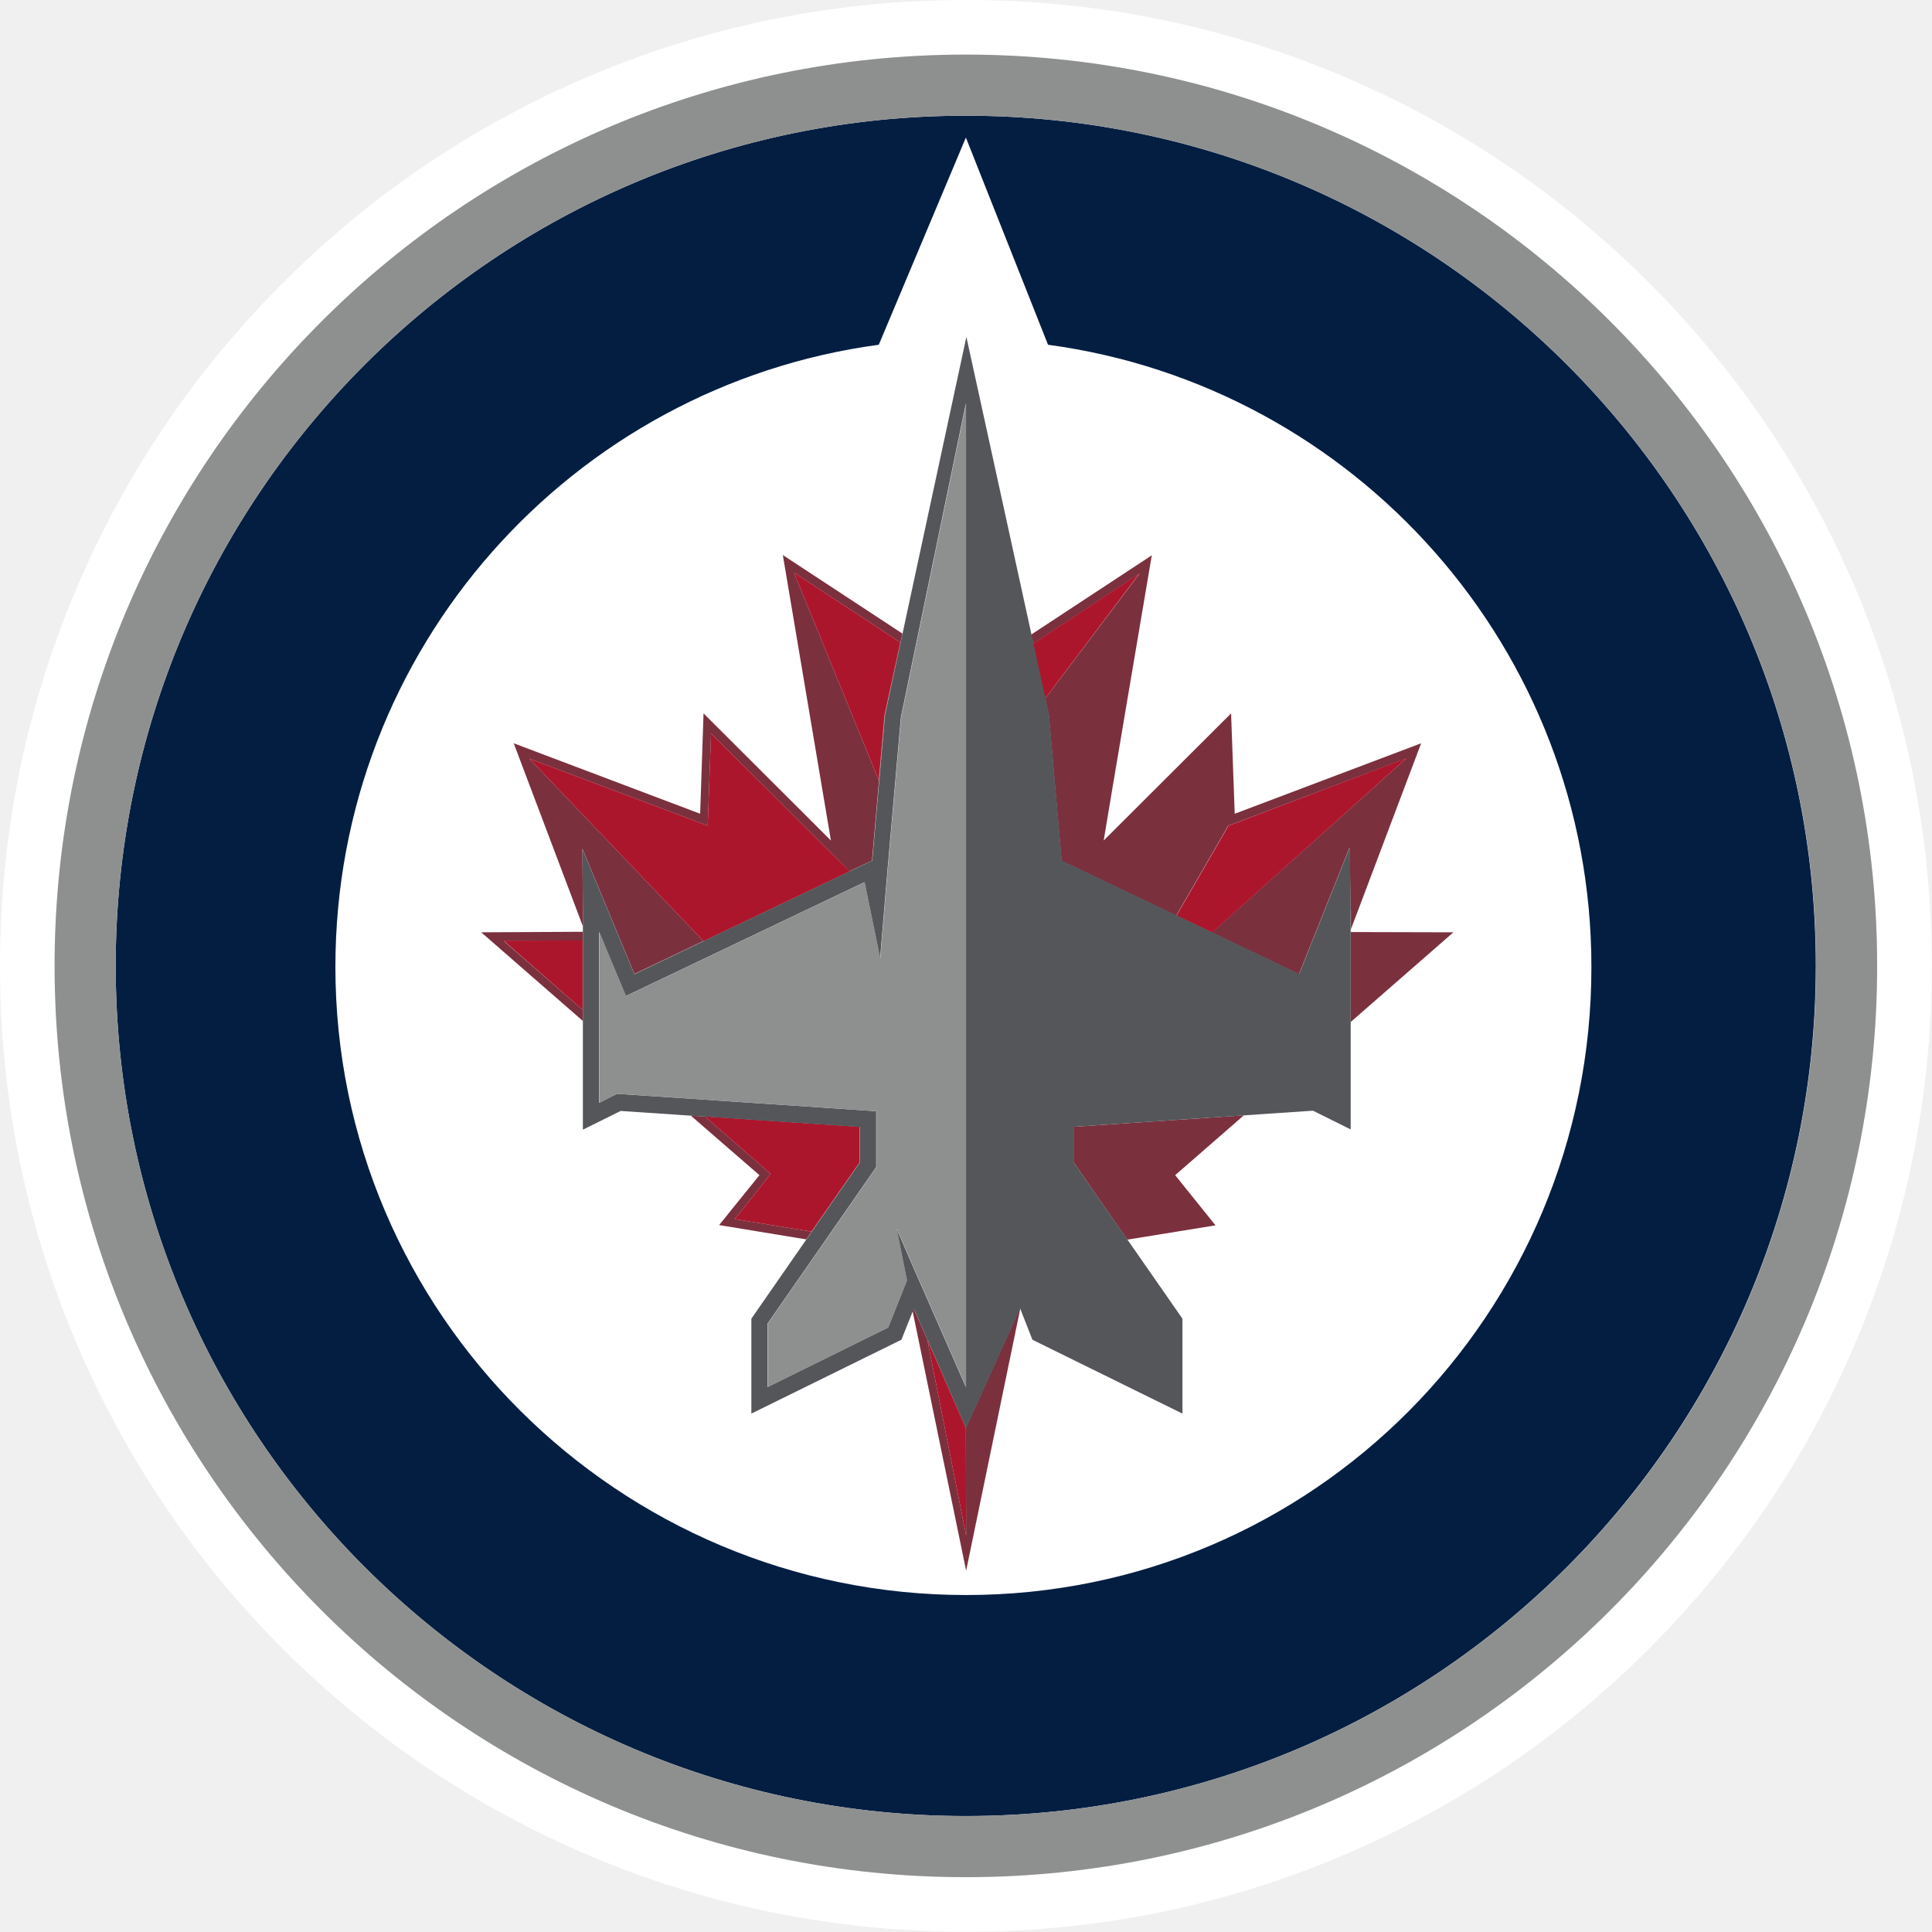
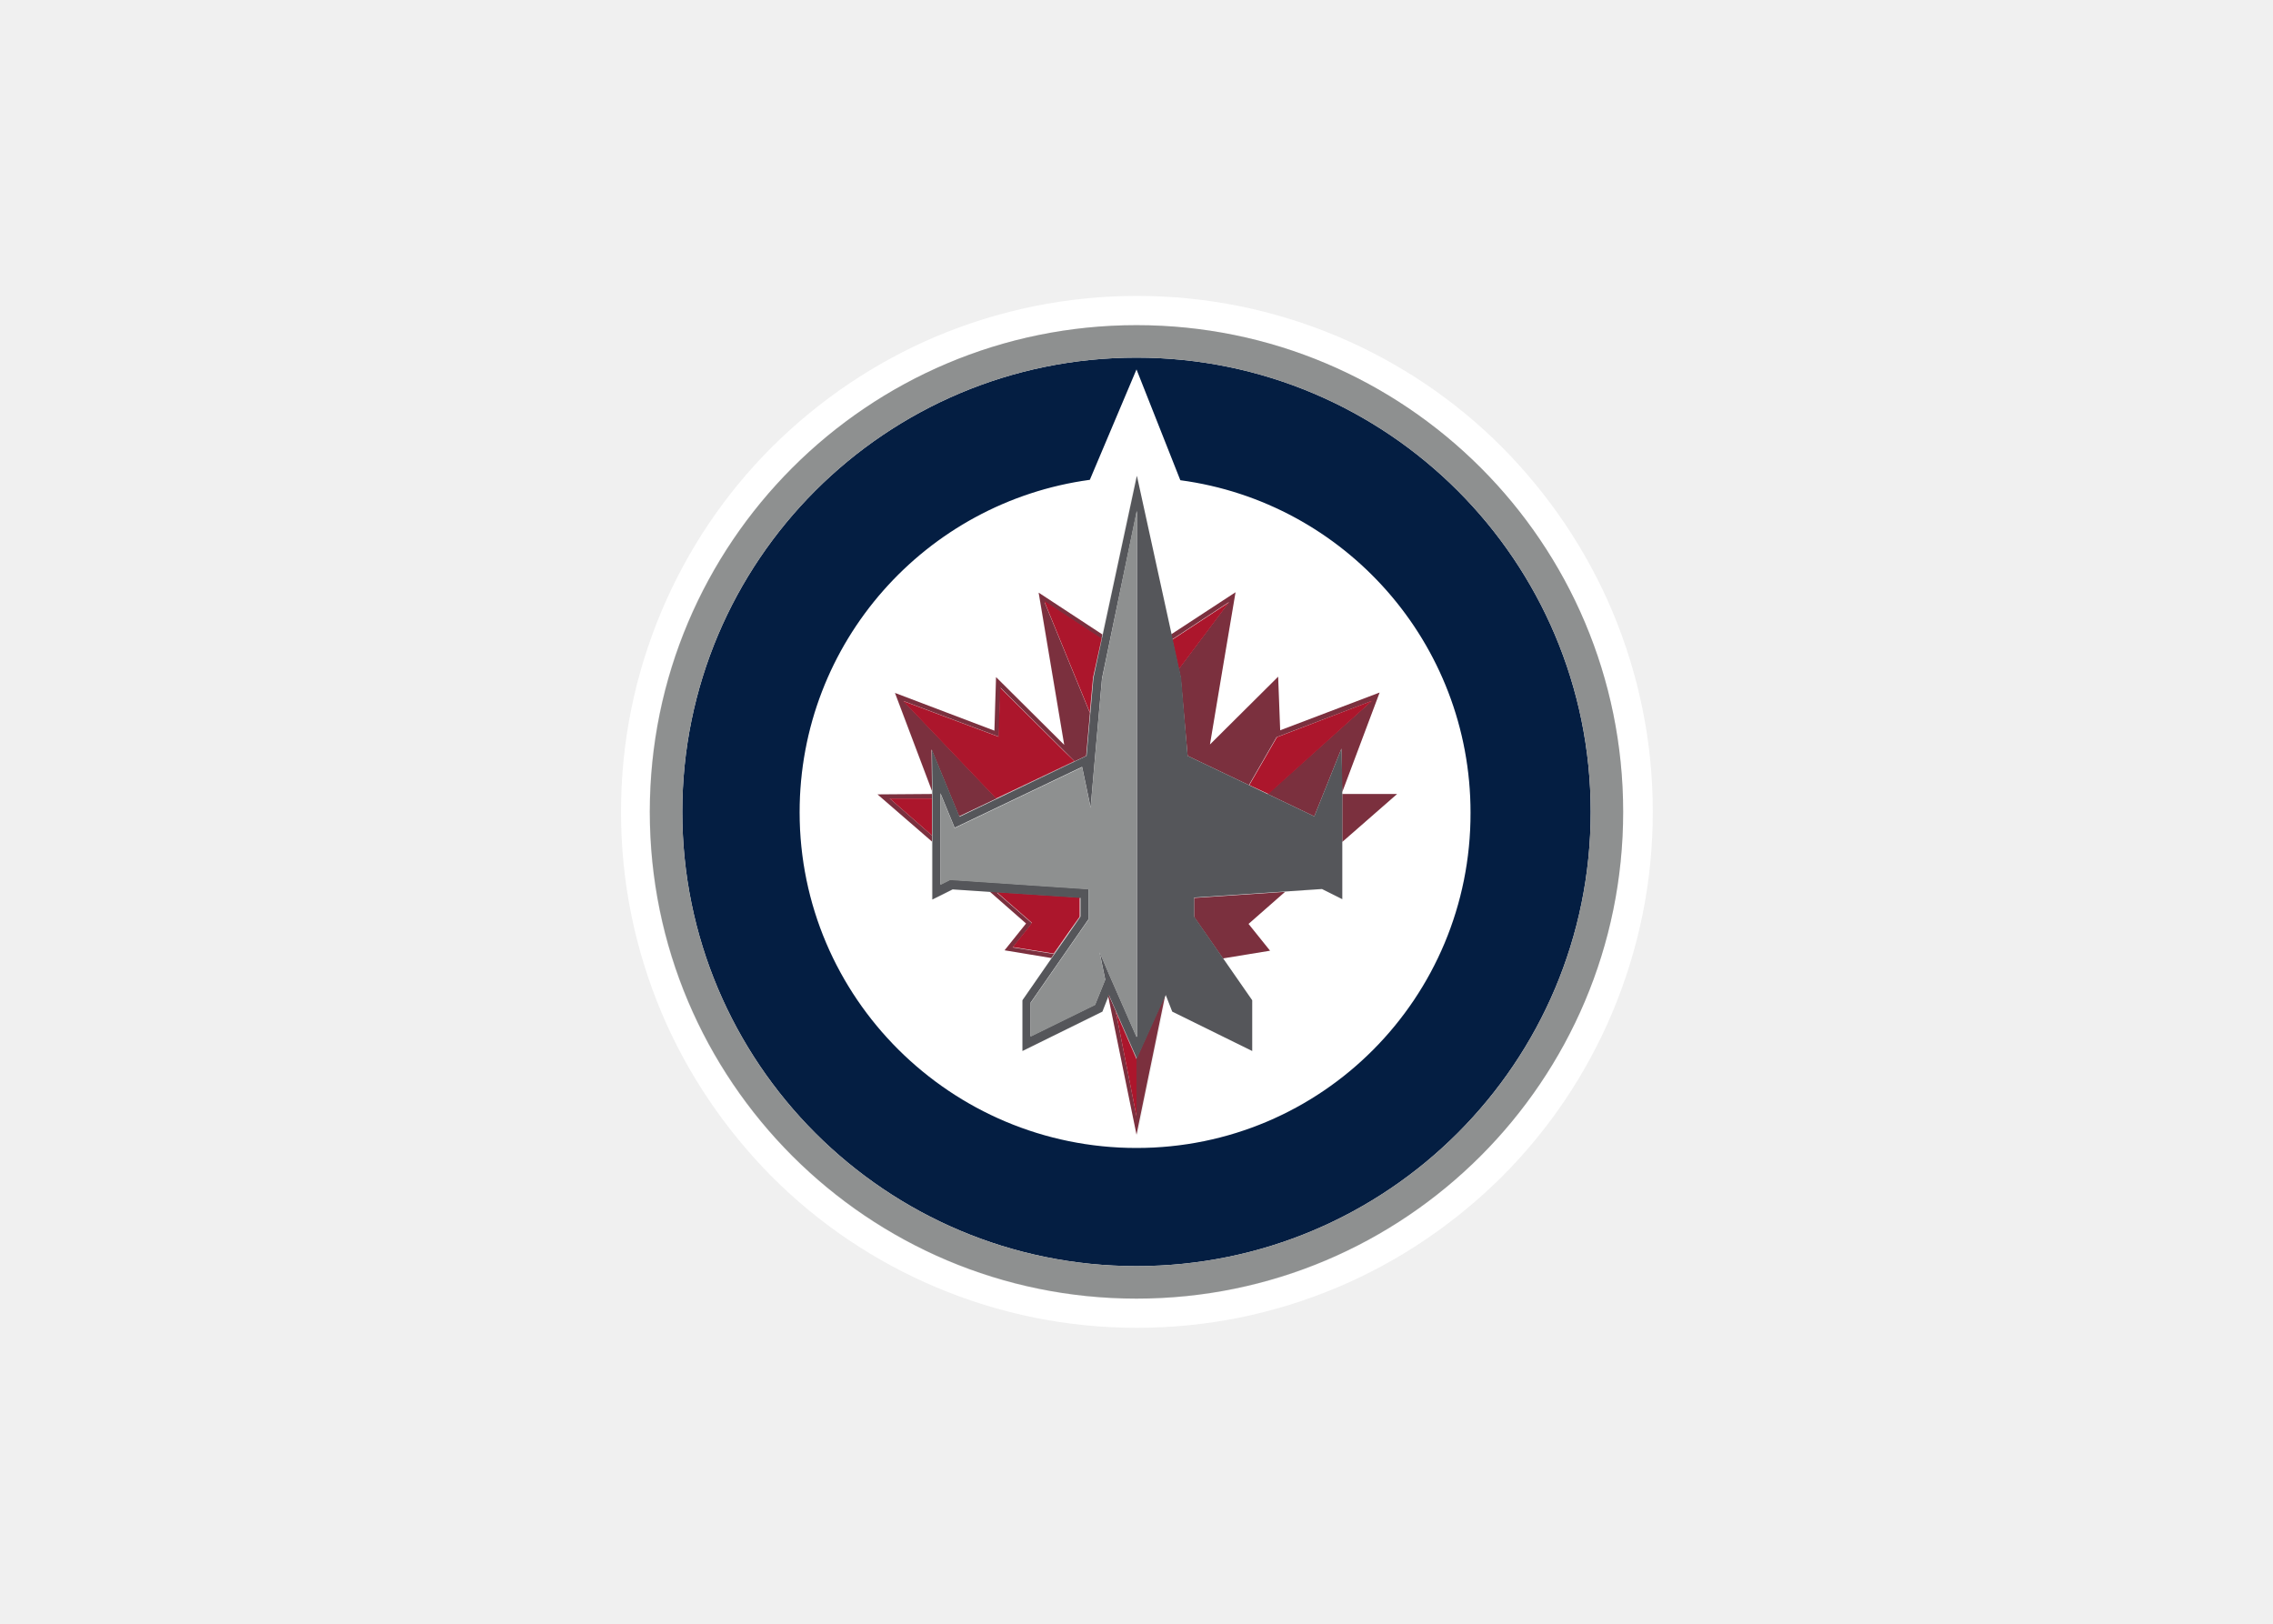
- <svg xmlns="http://www.w3.org/2000/svg" version="1.1" id="Layer_1" x="0px" y="0px" viewBox="0 0 743 743.1" style="enable-background:new 0 0 743 743.1;" xml:space="preserve">
+ <svg xmlns="http://www.w3.org/2000/svg" version="1.1" id="Layer_1" x="0px" y="0px" viewBox="0 0 560 400" style="enable-background:new 0 0 560 400;" xml:space="preserve">
  <style type="text/css">
	.st0{fill:#FFFFFF;}
	.st1{fill:#041E42;}
	.st2{fill:#7B303E;}
	.st3{fill:#AC162C;}
	.st4{fill:#55565A;}
	.st5{fill:#8E9090;}
</style>
  <g id="XMLID_1_">
-     <path class="st0" d="M713.9,226.9c-18.7-44.2-45.5-84-79.6-118.1c-34.1-34.1-73.8-60.9-118.1-79.6C470.3,9.8,421.7,0,371.5,0   c-50.1,0-98.8,9.8-144.6,29.2c-44.2,18.7-84,45.5-118.1,79.6c-34.1,34.1-60.9,73.8-79.6,118.1C9.8,272.7,0,321.4,0,371.5   c0,50.1,9.8,98.8,29.2,144.6c18.7,44.2,45.5,84,79.6,118.1c34.1,34.1,73.9,60.9,118.1,79.6c45.8,19.4,94.5,29.2,144.6,29.2   c50.2,0,98.8-9.8,144.6-29.2c44.2-18.7,84-45.5,118.1-79.6c34.1-34.1,60.9-73.8,79.6-118.1c19.4-45.8,29.2-94.5,29.2-144.6   C743,321.4,733.2,272.7,713.9,226.9z M371.6,722.1C371.6,722.1,371.6,722.1,371.6,722.1C178,722.1,21,565.1,21,371.5   C21,177.9,177.9,21,371.5,21C565.2,21,722,177.9,722,371.5C722,565.1,565.2,722.1,371.6,722.1z M403.2,132.5l-31.6-79.7L338,132.5   c-118,15.9-209,117-209,239.3c0,133.4,109.1,241.6,242.5,241.6c133.4,0,240.6-108.2,240.6-241.6   C612.2,249.5,521.2,148.5,403.2,132.5z M559,358.6l-39.5,34.4v41.4l-14.5-7.2l-26.7,1.8L452,452l15.5,19.3l-33.9,5.5l21.2,30.5   v36.5l-57.7-28.4l-4.7-12l0,0l0.1,0.2l-20.8,100.7L351,504.2l-4.4,11L289,543.6v-36.5l21.2-30.5l-33.5-5.5l15.5-19.2l-26.3-22.9   l0.1,0l-27.2-1.8l-14.5,7.2v-41.8l0,0l-39.1-34.1l39.1-0.2v-8.3l0,0v6.2l-26.6-70.4l71.7,27.1l1.3-38.6l49,48.9   c0,0-18.5-109.7-18.5-109.7l46,30.2l24.5-114.1l25.8,117.9l0,0l-0.8-3.5l46.4-30.5c0,0-17.3,102.1-18.5,109.7l49-48.9l1.4,38.6   l71.7-27.1l-27,71.5v1L559,358.6z" />
-     <path class="st1" d="M371.5,44.5c-180.6,0-327,146.4-327,327c0,180.6,146.4,327,327,327c180.6,0,326.9-146.4,326.9-327   C698.5,190.9,552.1,44.5,371.5,44.5z M371.6,613.5C238.1,613.5,129,505.3,129,371.9c0-122.4,91-223.4,209-239.3l33.5-79.7   l31.6,79.7c118,15.9,209,117,209,239.3C612.2,505.3,505,613.5,371.6,613.5z" />
-     <path class="st2" d="M224.2,392.7v-34.3l-39.1,0.2L224.2,392.7z M224.1,388.4l-30.4-26.5l30.4-0.1V388.4z M292.1,452l-15.5,19.2   l33.5,5.5l20.6-29.7v-13.6l-65-4.3L292.1,452z M330.7,433.4V447l-18.6,26.7l-29.5-4.8c0,0,13.3-16.4,13.7-17.5l-25.2-22   L330.7,433.4L330.7,433.4z M519.5,350.2l-0.4-24.3l-19.5,48.8l-33.5-16l74.8-67l-68.5,25.9l-20,34.6l-44.1-21.1v0l-4.9-56l-1.4-6.4   l36.3-48.1l-40.9,27l-0.8-3.5l46.4-30.5c0,0-17.3,102.1-18.5,109.7l49-48.9l1.4,38.6l71.7-27.1l-27,71.5V350.2z M559,358.6   l-39.5,34.5v-34.6L559,358.6z M319.6,323.3l-49-48.9l-1.3,38.6l-71.7-27.1l26.6,70.4v-6.2l-0.2-23.7l20,48.2l91.4-43.6l4.9-56   l6.8-31.3l-46-30.2C301.1,213.6,319.6,323.3,319.6,323.3z M270.6,362l-67-70.2l68.6,25.8l1.3-35.5l45.9,45.7c0.1,0,0.1,0.1,0.1,0.1   l7.4,7.3L270.6,362z M340.2,275.1l-2.2,25l-32.4-79.3c-0.1-0.3-0.1-0.5-0.1-0.5l40.8,26.8L340.2,275.1z M478.4,429L452,452   l15.5,19.3l-33.9,5.5L412.9,447v-13.6L478.4,429z M371.6,549l-20.2-45.8l-0.4,1l20.6,99.9l20.8-100.7l-0.1-0.2L371.6,549z    M356.7,515.4l14.8,33.9l0.1,41.3L356.7,515.4z" />
-     <path class="st3" d="M326.9,335.1L270.6,362l-67-70.2l68.6,25.8l1.3-35.5l45.9,45.7c0.1,0,0.1,0.1,0.1,0.1L326.9,335.1z    M224.1,388.4v-26.7l-30.4,0.1L224.1,388.4z M271.1,429.4l25.2,22c-0.4,1.1-13.7,17.5-13.7,17.5l29.5,4.8l18.6-26.7v-13.6h0   L271.1,429.4z M472.5,317.6l-20,34.6l13.7,6.5l74.8-67.1L472.5,317.6z M401.9,268.8l36.3-48.2l-40.9,27L401.9,268.8z M356.7,515.4   l14.9,75.2l-0.1-41.3L356.7,515.4z M305.6,220.8l32.4,79.3l2.2-25l6.1-28l-40.8-26.8C305.5,220.3,305.5,220.5,305.6,220.8z" />
-     <path class="st4" d="M519.2,325.8l-19.5,48.8l-91.3-43.6l-4.9-56l-31.8-145.4l-31.3,145.4l-4.9,56L244,374.7L224,326.5l0.2,23.7   v84.3l14.5-7.2l92.1,6.2V447L289,507.2v36.5l57.7-28.4l4.8-12l20.1,46l20.8-46l4.7,12l57.7,28.4v-36.5L412.9,447v-13.6l92.1-6.2   l14.5,7.2v-84.3L519.2,325.8z M371.5,533.5l-19.9-45.3l-6.8-15.7l4,20l-7.2,18.1l-46.4,22.9v-24.4l41.8-60.2v-21.5l-99.7-6.7   l-6.9,3.5v-65.8l10.3,24.7l91.8-43.8l6,29.3l2.8-33.5l0,0l5.2-59.2l25-120.8L371.5,533.5z" />
-     <path class="st5" d="M346.6,276l25-120.8l0,378.3l-19.9-45.3l-6.8-15.7l4,20l-7.2,18.1l-46.4,22.9v-24.4l41.8-60.2v-21.5l-99.7-6.7   l-6.9,3.5v-65.8l10.3,24.7l91.8-43.8l6,29.3l2.8-33.5l0,0L346.6,276z M722,371.5c0,193.6-156.9,350.5-350.5,350.5   C178,722.1,21,565.1,21,371.5C21,177.9,177.9,21,371.5,21C565.2,21,722,177.9,722,371.5z M698.5,371.5c0-180.6-146.4-327-327-327   c-180.6,0-327,146.4-327,327c0,180.6,146.4,327,327,327C552.2,698.5,698.5,552.1,698.5,371.5z" />
+     <path class="st0" d="M397.2,150.5c-6.4-15.1-15.6-28.7-27.2-40.4c-11.7-11.7-25.3-20.8-40.4-27.2c-15.7-6.6-32.3-10-49.5-10   c-17.1,0-33.8,3.4-49.5,10c-15.1,6.4-28.7,15.6-40.4,27.2c-11.7,11.7-20.8,25.3-27.2,40.4c-6.6,15.7-10,32.3-10,49.5   s3.4,33.8,10,49.5c6.4,15.1,15.6,28.7,27.2,40.4c11.7,11.7,25.3,20.8,40.4,27.2c15.7,6.6,32.3,10,49.5,10c17.2,0,33.8-3.4,49.5-10   c15.1-6.4,28.7-15.6,40.4-27.2c11.7-11.7,20.8-25.3,27.2-40.4c6.6-15.7,10-32.3,10-49.5S403.8,166.2,397.2,150.5z M280,320L280,320   c-66.2,0-120-53.7-120-120S213.8,80.1,280,80.1c66.3,0,119.9,53.7,119.9,119.9S346.3,320,280,320z M290.8,118.2L280,90.9   l-11.5,27.3c-40.4,5.4-71.5,40-71.5,81.9c0,45.6,37.3,82.7,83,82.7s82.3-37,82.3-82.7C362.4,158.3,331.2,123.7,290.8,118.2z    M344.2,195.6l-13.5,11.8v14.2l-5-2.5l-9.1,0.6l-9,7.9l5.3,6.6l-11.6,1.9l7.3,10.4V259l-19.7-9.7l-1.6-4.1l0,0l0,0.1l-7.1,34.5   l-7.1-34.3l-1.5,3.8l-19.7,9.7v-12.5L259,236l-11.5-1.9l5.3-6.6l-9-7.8h0l-9.3-0.6l-5,2.5v-14.3l0,0l-13.4-11.7l13.4-0.1v-2.8l0,0   v2.1l-9.1-24.1l24.5,9.3l0.4-13.2l16.8,16.7l-6.3-37.5l15.7,10.3l8.4-39l8.8,40.3l0,0l-0.3-1.2l15.9-10.4c0,0-5.9,34.9-6.3,37.5   l16.8-16.7l0.5,13.2l24.5-9.3l-9.2,24.5v0.3L344.2,195.6z" />
+     <path class="st1" d="M280,88.1c-61.8,0-111.9,50.1-111.9,111.9S218.2,311.9,280,311.9S391.9,261.8,391.9,200   C391.9,138.2,341.8,88.1,280,88.1z M280,282.8c-45.7,0-83-37-83-82.7c0-41.9,31.1-76.4,71.5-81.9L280,91l10.8,27.3   c40.4,5.4,71.5,40,71.5,81.9C362.4,245.8,325.7,282.8,280,282.8z" />
+     <path class="st2" d="M229.6,207.3v-11.7l-13.4,0.1L229.6,207.3z M229.6,205.8l-10.4-9.1l10.4,0V205.8z M252.8,227.5l-5.3,6.6   L259,236l7-10.2v-4.7l-22.2-1.5L252.8,227.5z M266,221.2v4.7l-6.4,9.1l-10.1-1.6c0,0,4.6-5.6,4.7-6l-8.6-7.5L266,221.2L266,221.2z    M330.6,192.7l-0.1-8.3l-6.7,16.7l-11.5-5.5l25.6-22.9l-23.4,8.9l-6.8,11.8l-15.1-7.2l0,0l-1.7-19.2l-0.5-2.2l12.4-16.5l-14,9.2   l-0.3-1.2l15.9-10.4c0,0-5.9,34.9-6.3,37.5l16.8-16.7l0.5,13.2l24.5-9.3l-9.2,24.5L330.6,192.7L330.6,192.7z M344.2,195.6   l-13.5,11.8v-11.8L344.2,195.6z M262.2,183.5l-16.8-16.7L245,180l-24.5-9.3l9.1,24.1v-2.1l-0.1-8.1l6.8,16.5l31.3-14.9l1.7-19.2   l2.3-10.7l-15.7-10.3C255.9,146,262.2,183.5,262.2,183.5z M245.5,196.7l-22.9-24l23.5,8.8l0.4-12.1l15.7,15.6c0,0,0,0,0,0l2.5,2.5   L245.5,196.7z M269.3,167l-0.8,8.6l-11.1-27.1c0-0.1,0-0.2,0-0.2l14,9.2L269.3,167z M316.6,219.7l-9,7.9l5.3,6.6l-11.6,1.9   l-7.1-10.2v-4.7L316.6,219.7z M280,260.7l-6.9-15.7l-0.1,0.3l7,34.2l7.1-34.5l0-0.1L280,260.7z M274.9,249.2l5.1,11.6l0,14.1   L274.9,249.2z" />
+     <path class="st3" d="M264.7,187.5l-19.3,9.2l-22.9-24l23.5,8.8l0.4-12.1l15.7,15.6c0,0,0,0,0,0L264.7,187.5z M229.6,205.8v-9.1   l-10.4,0L229.6,205.8z M245.6,219.8l8.6,7.5c-0.1,0.4-4.7,6-4.7,6l10.1,1.6l6.4-9.1v-4.7l0,0L245.6,219.8z M314.6,181.6l-6.8,11.8   l4.7,2.2l25.6-23L314.6,181.6z M290.4,164.9l12.4-16.5l-14,9.2L290.4,164.9z M274.9,249.2L280,275l0-14.1L274.9,249.2z    M257.4,148.4l11.1,27.1l0.8-8.6l2.1-9.6l-14-9.2C257.4,148.3,257.4,148.3,257.4,148.4z" />
+     <path class="st4" d="M330.5,184.4l-6.7,16.7l-31.2-14.9L291,167l-10.9-49.8L269.4,167l-1.7,19.2l-31.3,15l-6.8-16.5l0.1,8.1v28.8   l5-2.5l31.5,2.1v4.6l-14.3,20.6v12.5l19.7-9.7l1.6-4.1l6.9,15.7l7.1-15.7l1.6,4.1l19.7,9.7v-12.5l-14.3-20.6v-4.7l31.5-2.1l5,2.5   v-28.8L330.5,184.4z M280,255.4l-6.8-15.5l-2.3-5.4l1.4,6.8l-2.5,6.2l-15.9,7.8v-8.3l14.3-20.6v-7.4l-34.1-2.3l-2.4,1.2v-22.5   l3.5,8.5l31.4-15l2.1,10l1-11.5l0,0l1.8-20.3l8.6-41.3V255.4z" />
+     <path class="st5" d="M271.5,167.3L280,126v129.5l-6.8-15.5l-2.3-5.4l1.4,6.8l-2.5,6.2l-15.9,7.8v-8.3l14.3-20.6v-7.4l-34.1-2.3   l-2.4,1.2v-22.5l3.5,8.5l31.4-15l2.1,10l1-11.5l0,0L271.5,167.3z M399.9,200c0,66.2-53.7,119.9-119.9,119.9   c-66.2,0-119.9-53.7-119.9-119.9S213.8,80.1,280,80.1C346.3,80.1,399.9,133.8,399.9,200z M391.9,200c0-61.8-50.1-111.9-111.9-111.9   S168.1,138.2,168.1,200S218.2,311.9,280,311.9C341.8,311.9,391.9,261.8,391.9,200z" />
  </g>
</svg>
